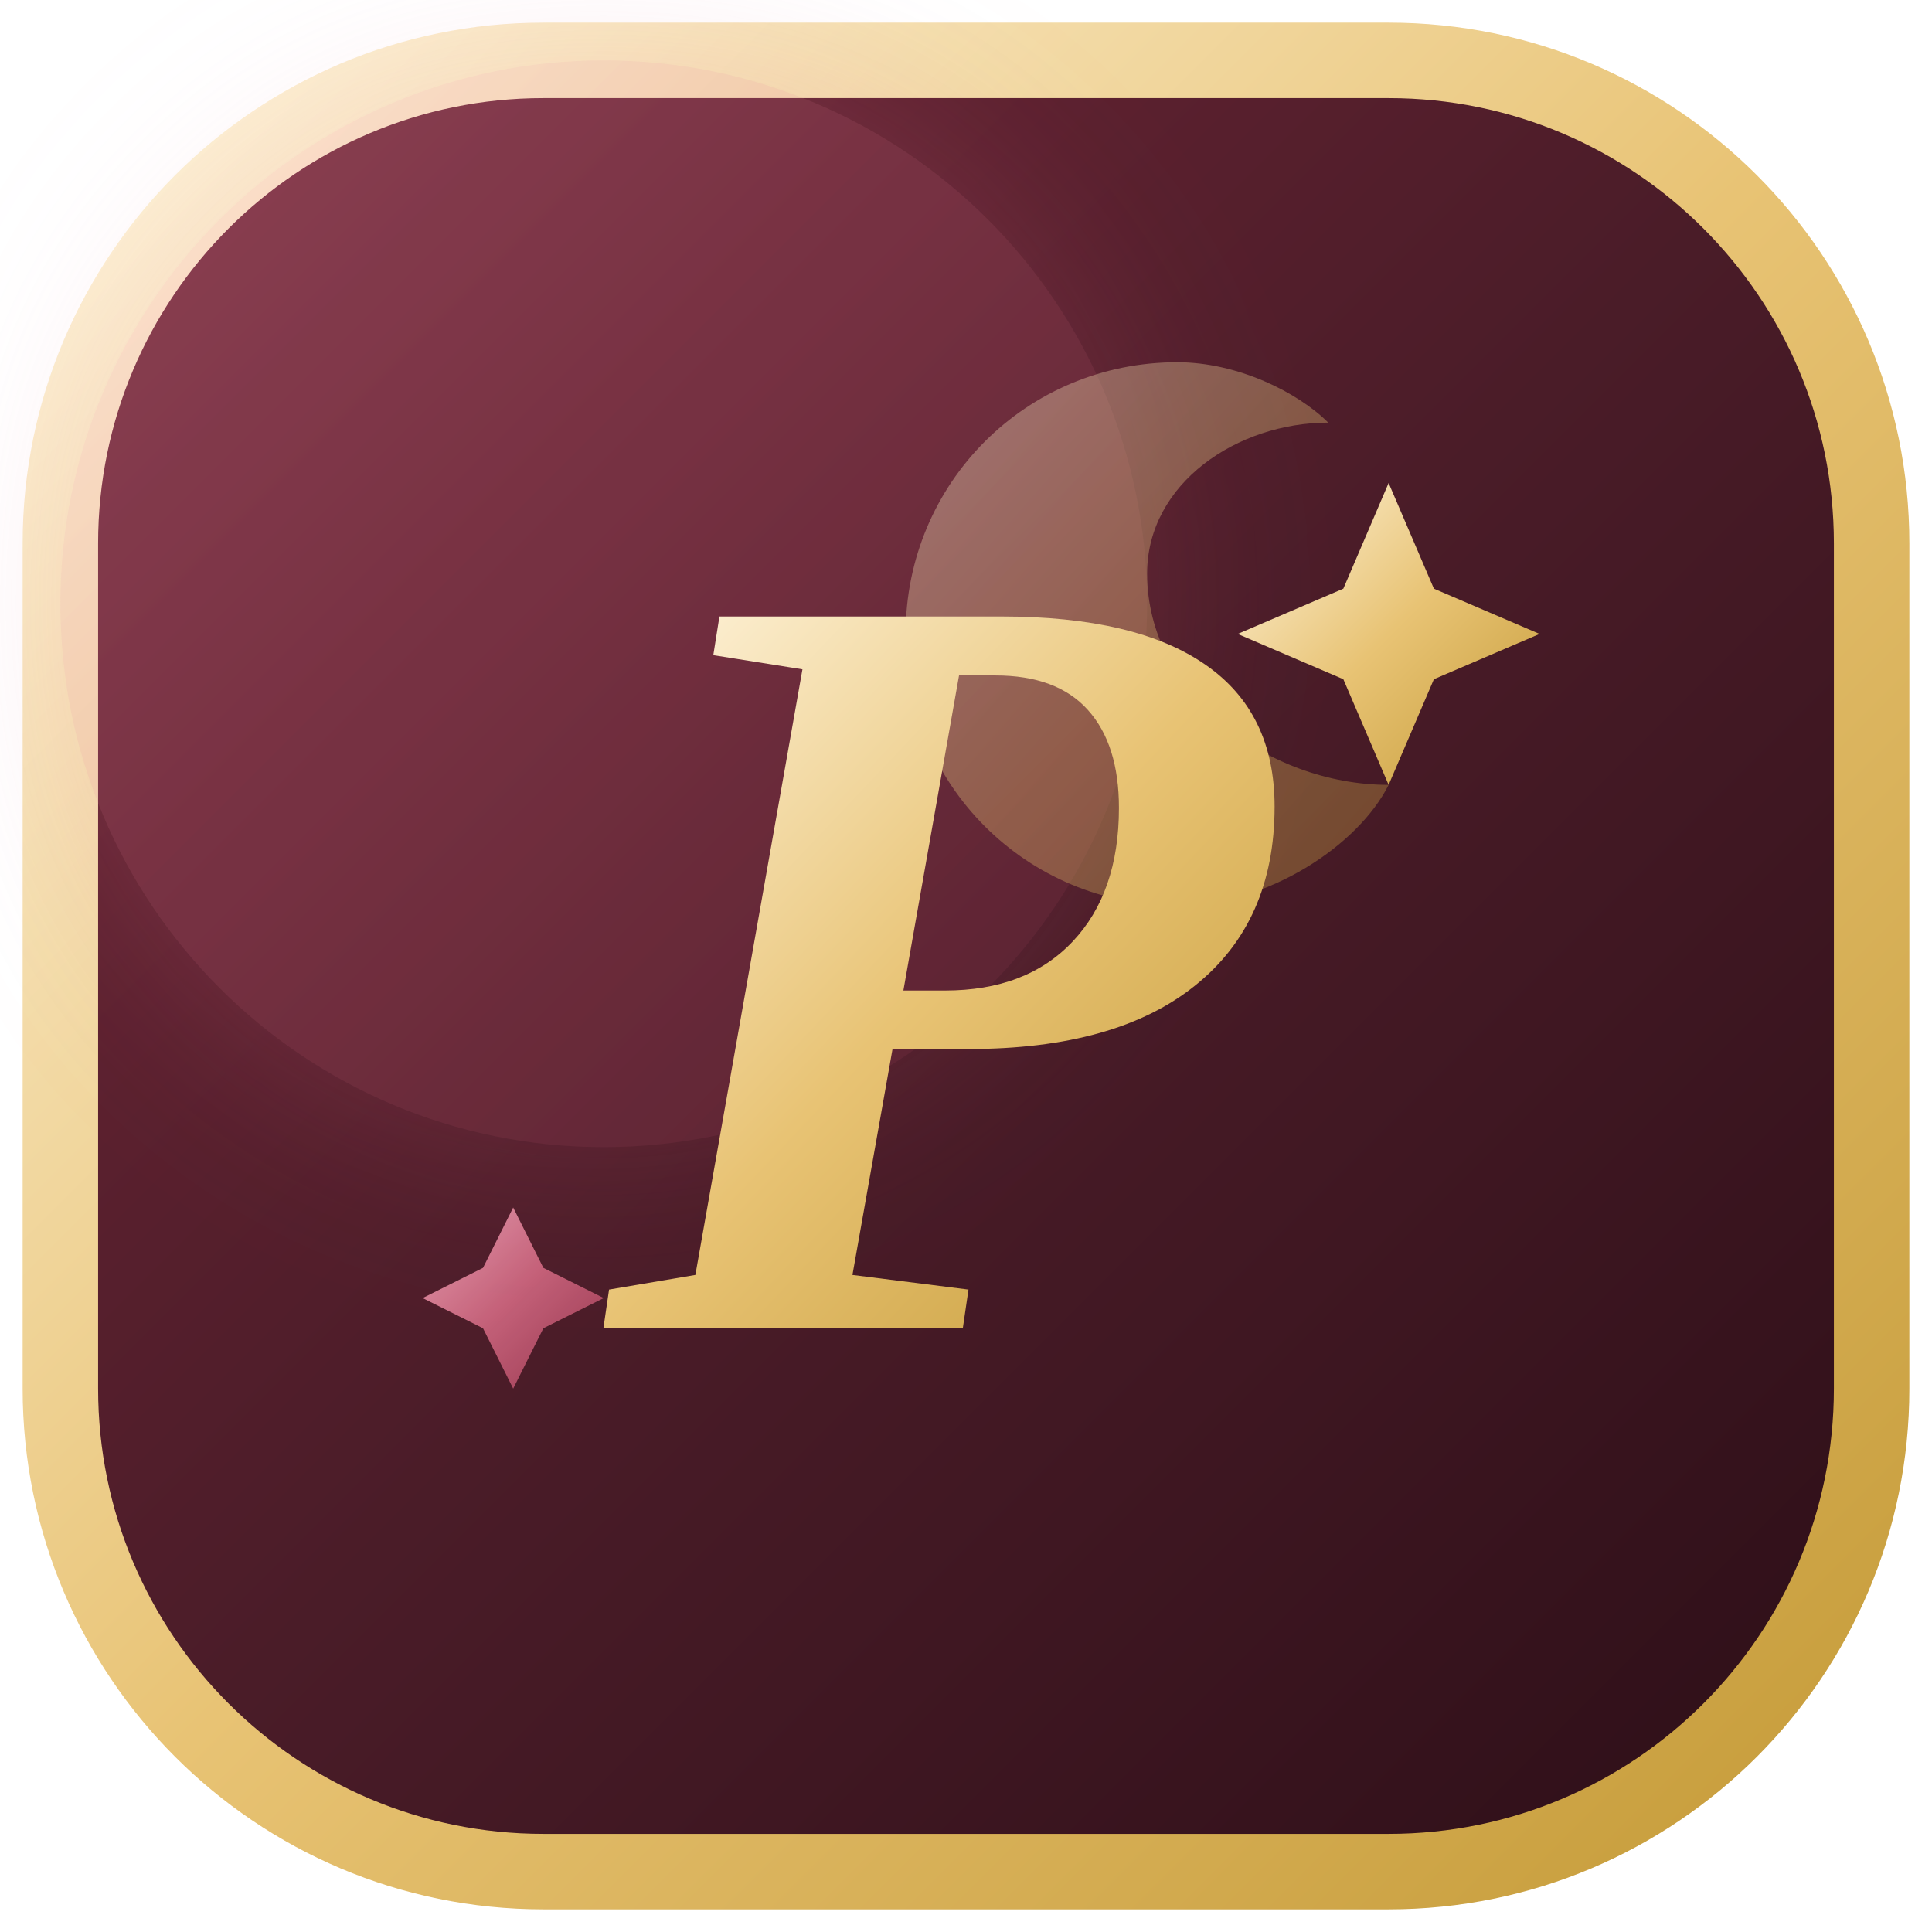
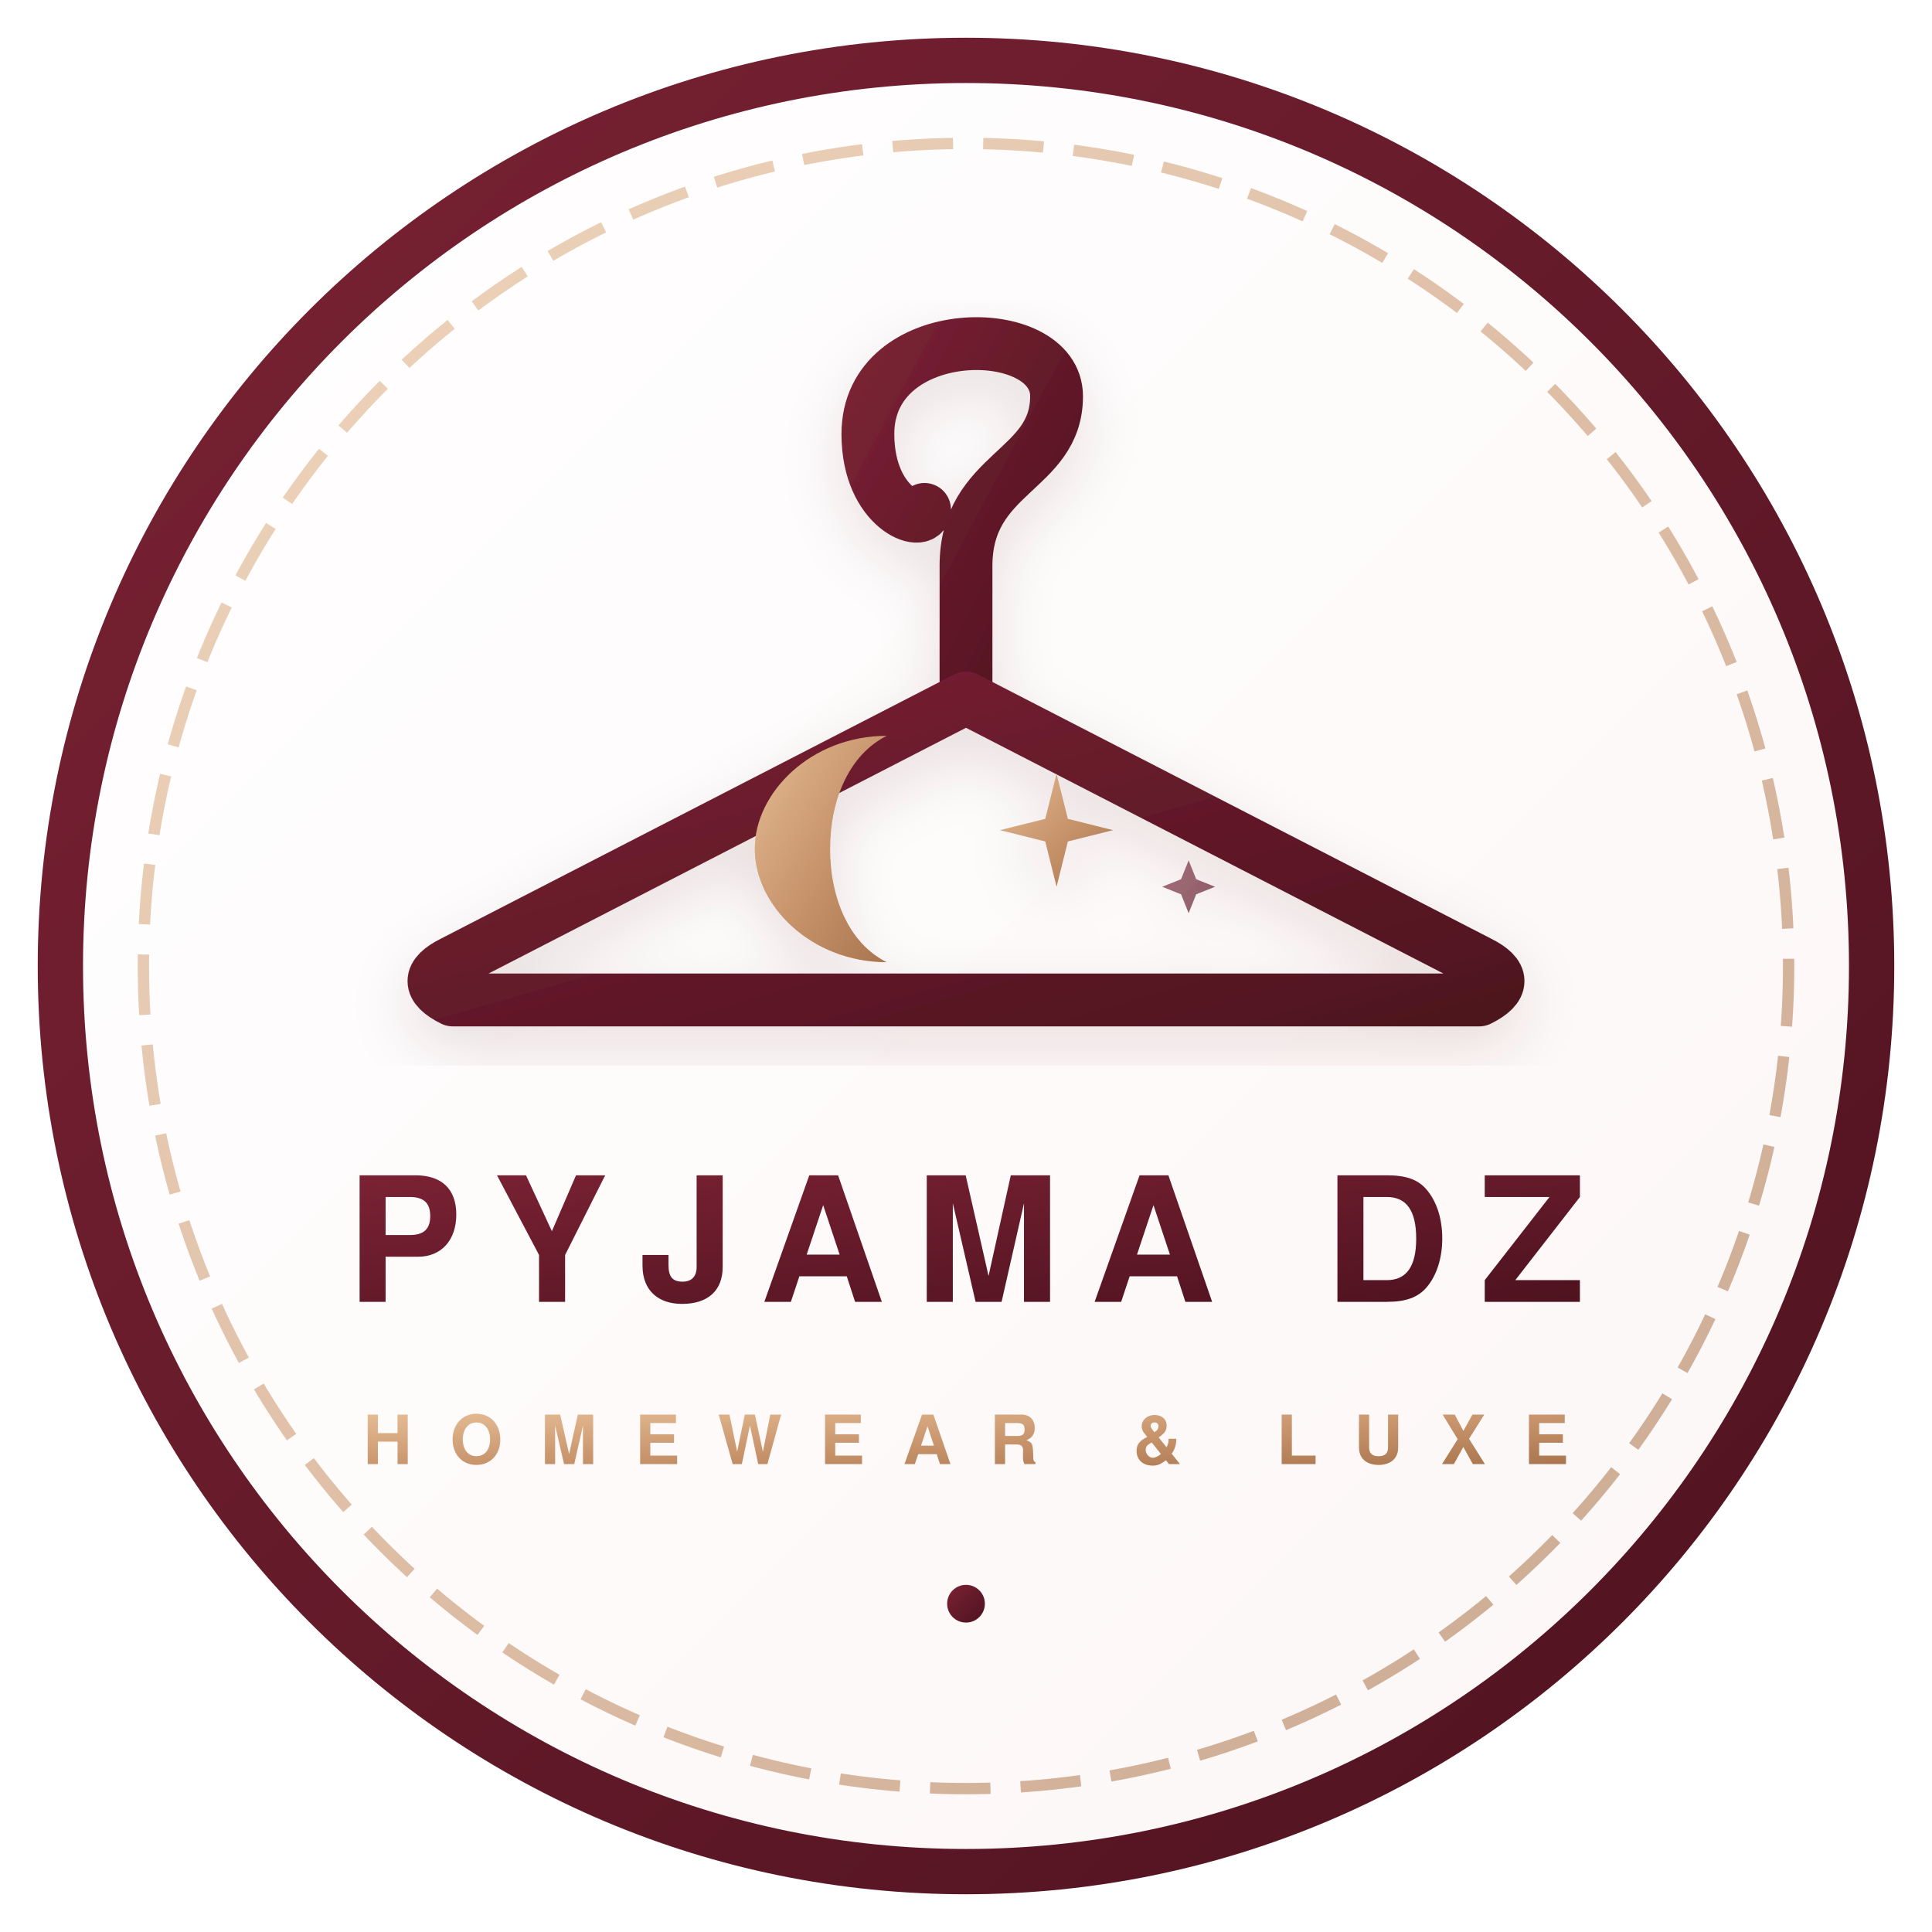
- <svg xmlns="http://www.w3.org/2000/svg" viewBox="0 0 64 64" width="64" height="64">
+ <svg xmlns="http://www.w3.org/2000/svg" viewBox="0 0 512 512" width="100%" height="100%">
  <defs>
-     <linearGradient id="bgGrad" x1="0%" y1="0%" x2="100%" y2="100%">
-       <stop offset="0%" stop-color="#732638" />
-       <stop offset="50%" stop-color="#4A1C28" />
-       <stop offset="100%" stop-color="#2C0E17" />
+     <linearGradient id="burgundyGrad" x1="0%" y1="0%" x2="100%" y2="100%">
+       <stop offset="0%" stop-color="#7A2234" />
+       <stop offset="100%" stop-color="#4E121F" />
    </linearGradient>
    <linearGradient id="goldGrad" x1="0%" y1="0%" x2="100%" y2="100%">
-       <stop offset="0%" stop-color="#FFF5DF" />
-       <stop offset="50%" stop-color="#E8C374" />
-       <stop offset="100%" stop-color="#C59B38" />
+       <stop offset="0%" stop-color="#E5BC94" />
+       <stop offset="50%" stop-color="#C9966E" />
+       <stop offset="100%" stop-color="#A8754E" />
    </linearGradient>
-     <linearGradient id="roseGrad" x1="0%" y1="0%" x2="100%" y2="100%">
-       <stop offset="0%" stop-color="#FFB3C6" />
-       <stop offset="50%" stop-color="#D86C86" />
-       <stop offset="100%" stop-color="#A63C56" />
+     <linearGradient id="bgGrad" x1="0%" y1="0%" x2="100%" y2="100%">
+       <stop offset="0%" stop-color="#FFFFFF" />
+       <stop offset="100%" stop-color="#FDF6F6" />
    </linearGradient>
-     <filter id="glow" x="-20%" y="-20%" width="140%" height="140%">
-       <feGaussianBlur stdDeviation="3" result="blur" />
-       <feComposite in="SourceGraphic" in2="blur" operator="over" />
+     <filter id="softShadow" x="-10%" y="-10%" width="120%" height="120%">
+       <feDropShadow dx="0" dy="6" stdDeviation="8" flood-color="#4E121F" flood-opacity="0.12" />
    </filter>
  </defs>
-   <rect x="2" y="2" width="60" height="60" rx="16" ry="16" fill="url(#bgGrad)" stroke="url(#goldGrad)" stroke-width="2.5" />
-   <circle cx="20" cy="20" r="18" fill="url(#roseGrad)" opacity="0.2" filter="url(#glow)" />
-   <path d="M 44 14 C 41 14 38 16 38 19 C 38 23 42 26 46 26 C 45 28 42 30 39 30 C 34 30 30 26 30 21 C 30 16 34 12 39 12 C 41 12 43 13 44 14 Z" fill="url(#goldGrad)" opacity="0.35" />
-   <text x="31" y="44" font-family="'Playfair Display', 'Georgia', 'Times New Roman', serif" font-size="36" font-weight="900" font-style="italic" fill="url(#goldGrad)" text-anchor="middle" letter-spacing="-1">P</text>
-   <path d="M 46 16 L 47.5 19.5 L 51 21 L 47.5 22.5 L 46 26 L 44.5 22.5 L 41 21 L 44.5 19.5 Z" fill="url(#goldGrad)" />
-   <path d="M 17 40 L 18 42 L 20 43 L 18 44 L 17 46 L 16 44 L 14 43 L 16 42 Z" fill="url(#roseGrad)" opacity="0.85" />
+   <circle cx="256" cy="256" r="240" fill="url(#bgGrad)" stroke="url(#burgundyGrad)" stroke-width="12" />
+   <circle cx="256" cy="256" r="218" fill="none" stroke="url(#goldGrad)" stroke-width="3" stroke-dasharray="16 8" opacity="0.6" />
+   <g filter="url(#softShadow)">
+     <path d="M 256 185 L 256 150 C 256 125, 280 125, 280 105 C 280 85, 230 85, 230 115 C 230 135, 245 140, 245 135" fill="none" stroke="url(#burgundyGrad)" stroke-width="14" stroke-linecap="round" />
+     <path d="M 256 185 L 120 255 Q 110 260, 120 265 L 392 265 Q 402 260, 392 255 Z" fill="none" stroke="url(#burgundyGrad)" stroke-width="14" stroke-linejoin="round" />
+     <path d="M 235 195 C 215 195, 200 210, 200 225 C 200 240, 215 255, 235 255 C 225 250, 220 238, 220 225 C 220 212, 225 200, 235 195 Z" fill="url(#goldGrad)" />
+     <path d="M 280 205 L 283 217 L 295 220 L 283 223 L 280 235 L 277 223 L 265 220 L 277 217 Z" fill="url(#goldGrad)" />
+     <path d="M 315 228 L 317 233 L 322 235 L 317 237 L 315 242 L 313 237 L 308 235 L 313 233 Z" fill="url(#burgundyGrad)" opacity="0.65" />
+   </g>
+   <text x="256" y="345" font-family="'Outfit', 'Montserrat', 'Helvetica Neue', sans-serif" font-size="46" font-weight="900" fill="url(#burgundyGrad)" text-anchor="middle" letter-spacing="8">PYJAMA DZ</text>
+   <text x="256" y="388" font-family="'Outfit', 'Montserrat', 'Helvetica Neue', sans-serif" font-size="18" font-weight="600" fill="url(#goldGrad)" text-anchor="middle" letter-spacing="10">HOMEWEAR &amp; LUXE</text>
+   <line x1="200" y1="425" x2="312" y2="425" stroke="url(#goldGrad)" stroke-width="3" stroke-linecap="round" opacity="0.6" />
+   <circle cx="256" cy="425" r="5" fill="url(#burgundyGrad)" />
</svg>
